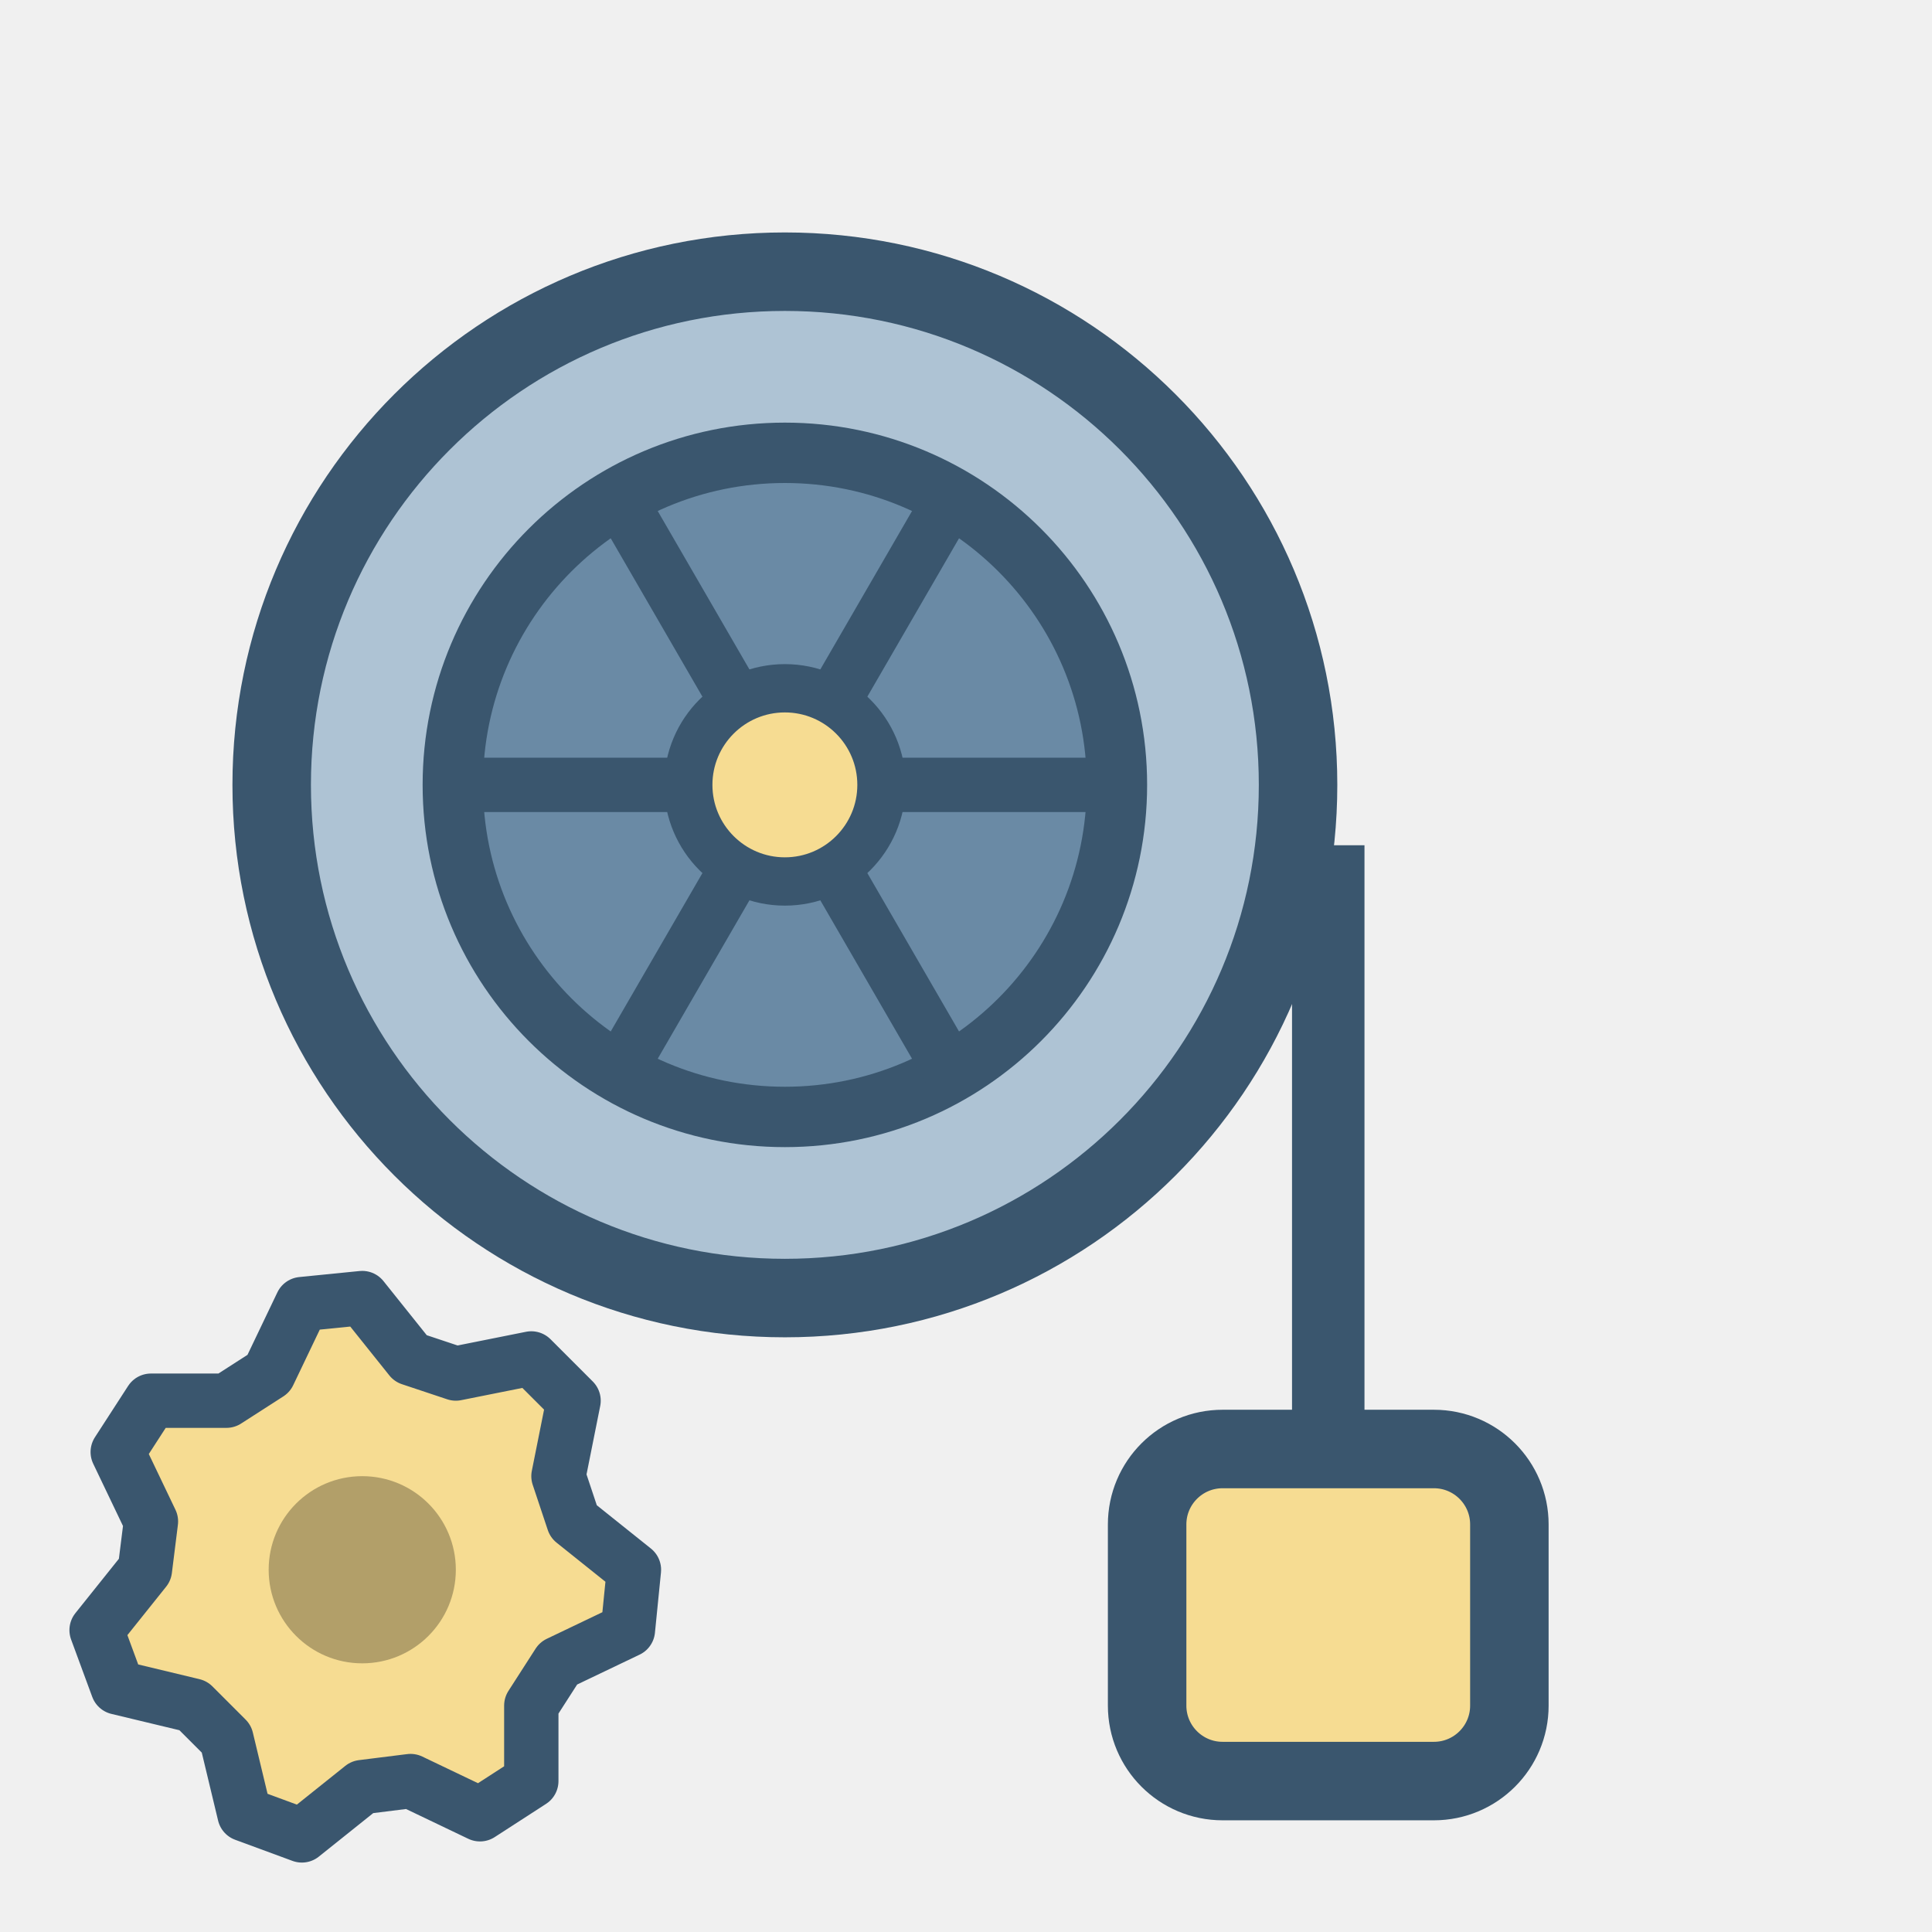
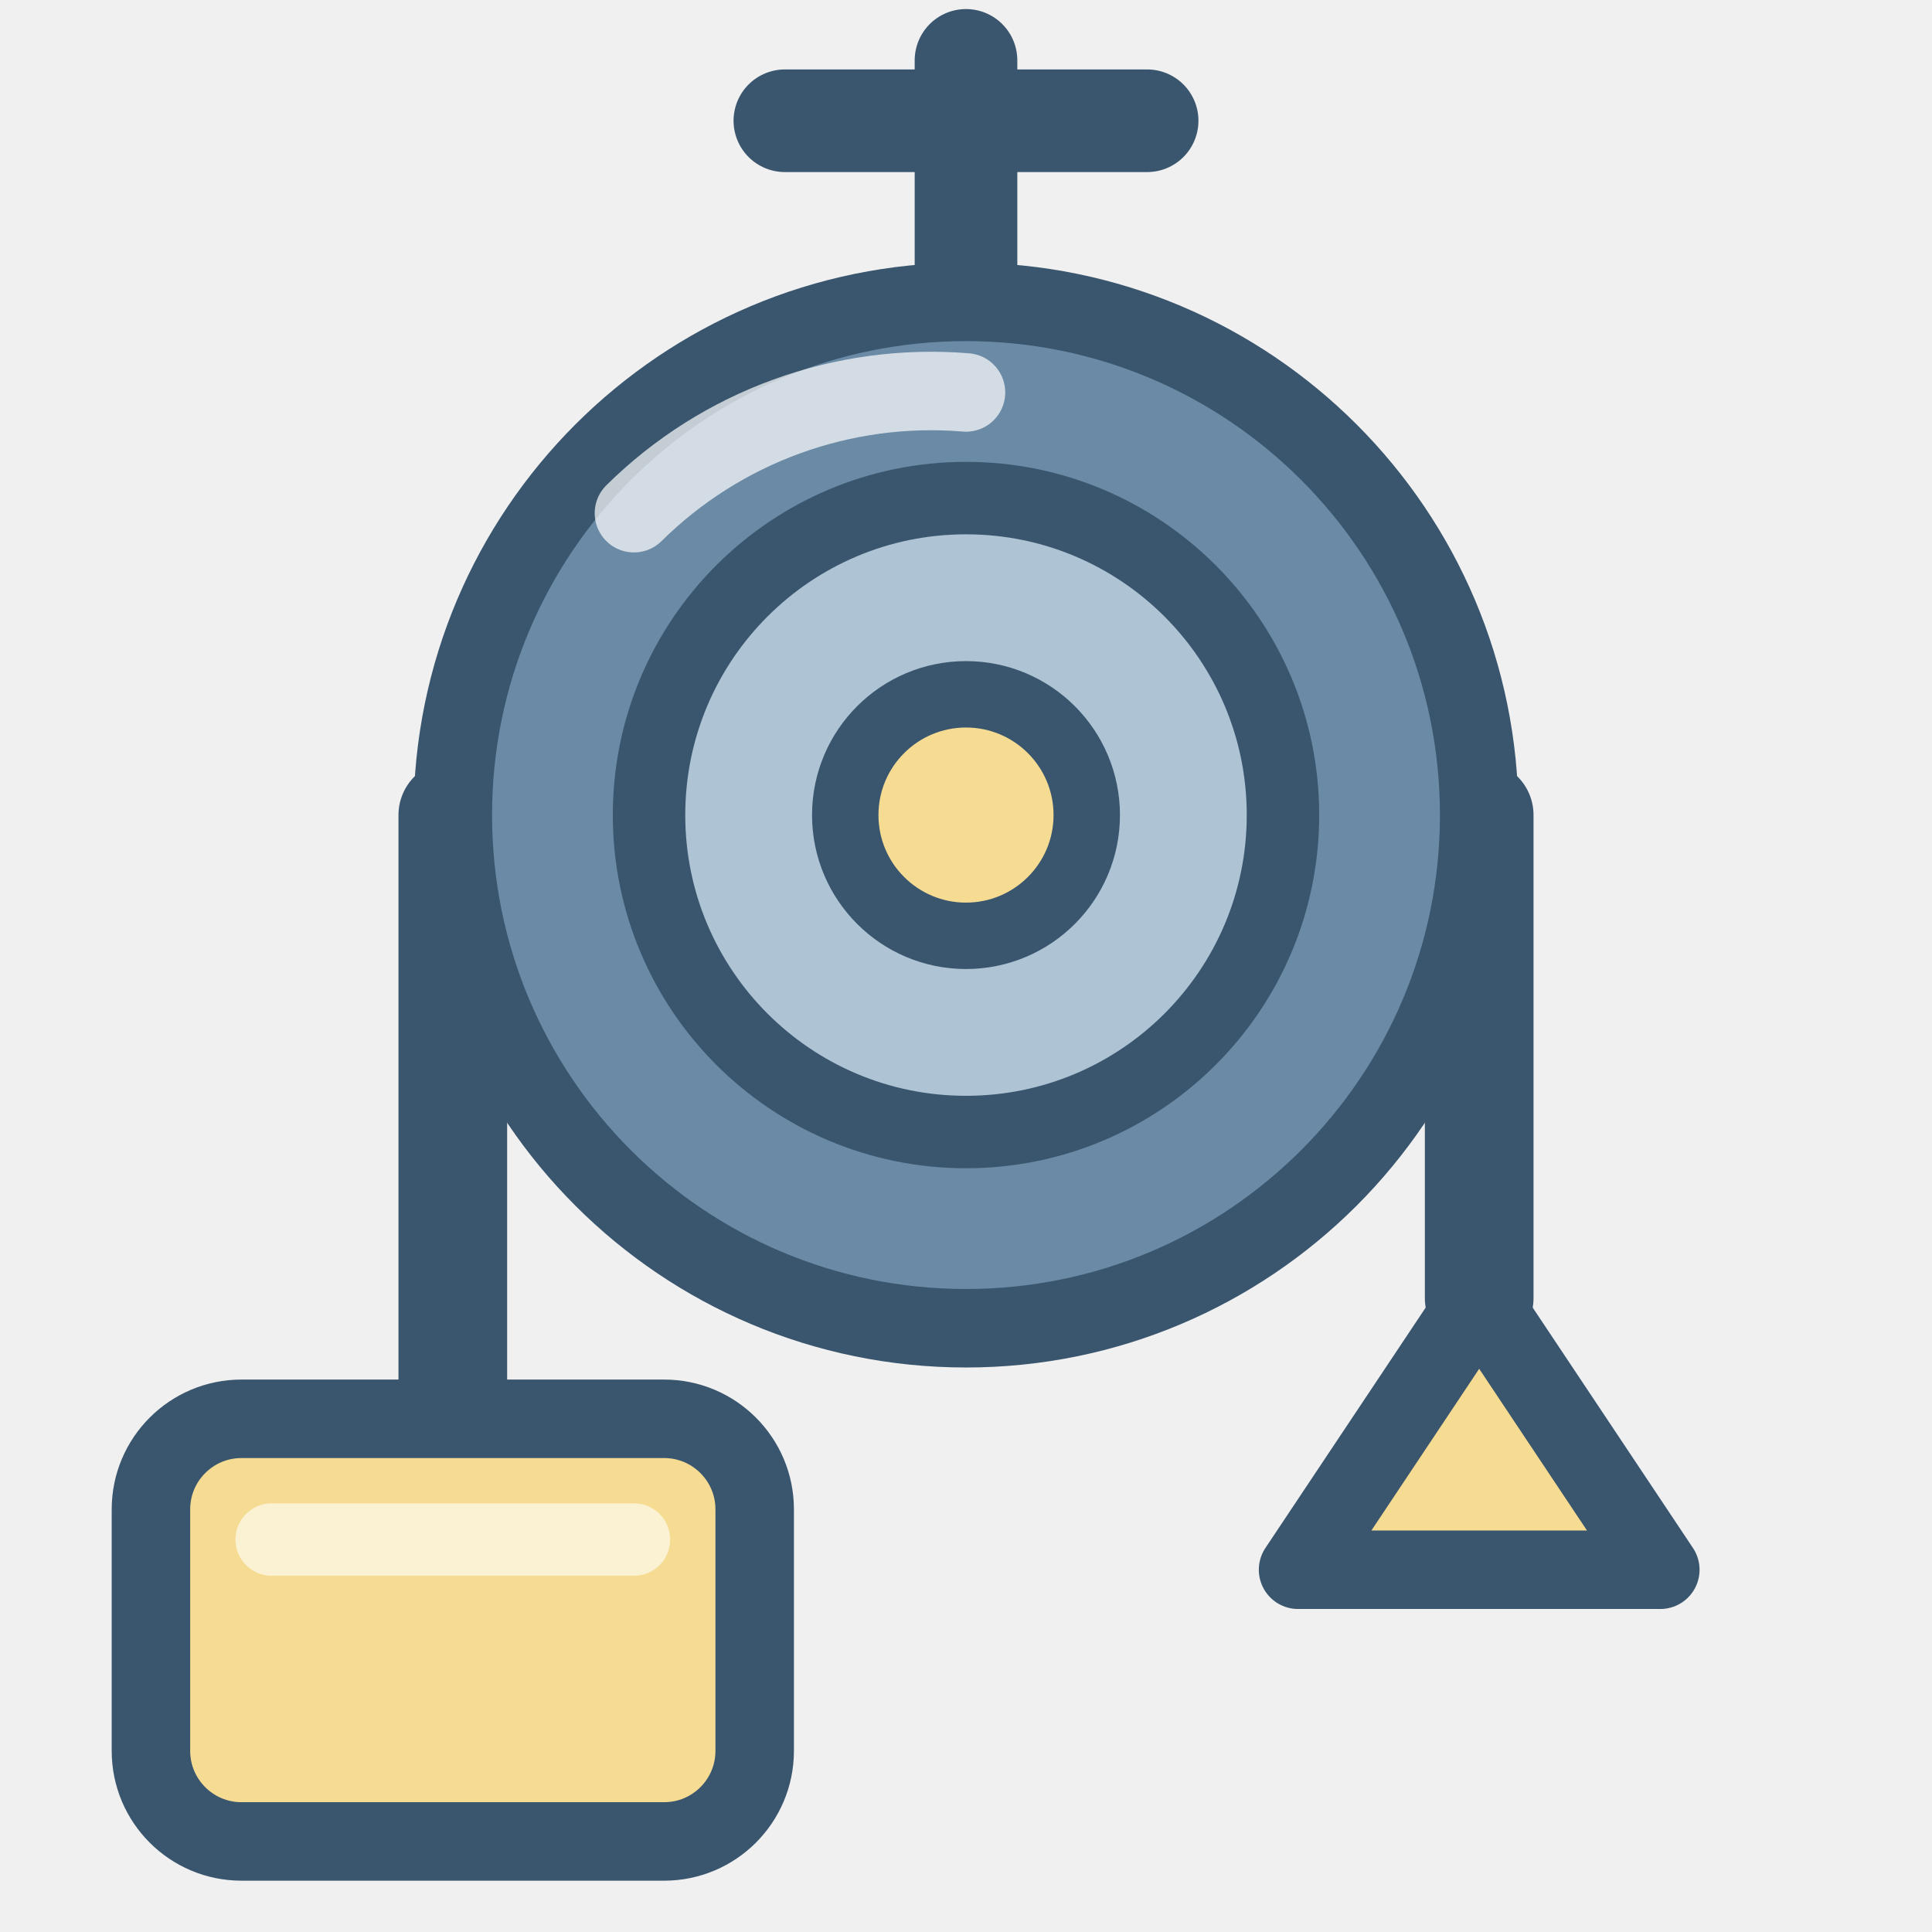
<svg xmlns="http://www.w3.org/2000/svg" viewBox="0 0 64 64" width="64" height="64">
  <defs />
-   <path d="M44,28 V48" stroke="#3a566e" stroke-width="2.4" />
-   <rect x="38" y="48" width="12" height="11" rx="2.5" fill="#f6dc92" stroke="#3a566e" stroke-width="2.6" stroke-linejoin="round" stroke-linecap="round" />
-   <circle cx="26" cy="26" r="17" fill="#aec3d4" stroke="#3a566e" stroke-width="2.6" stroke-linejoin="round" stroke-linecap="round" />
-   <circle cx="26" cy="26" r="11" fill="#6a8aa5" stroke="#3a566e" stroke-width="2" />
-   <path d="M26,26 L37.0,26.0" stroke="#3a566e" stroke-width="1.8" />
-   <path d="M26,26 L31.5,35.5" stroke="#3a566e" stroke-width="1.8" />
-   <path d="M26,26 L20.5,35.5" stroke="#3a566e" stroke-width="1.8" />
-   <path d="M26,26 L15.0,26.0" stroke="#3a566e" stroke-width="1.8" />
-   <path d="M26,26 L20.5,16.5" stroke="#3a566e" stroke-width="1.8" />
-   <path d="M26,26 L31.5,16.5" stroke="#3a566e" stroke-width="1.8" />
-   <circle cx="26" cy="26" r="3.2" fill="#f6dc92" stroke="#3a566e" stroke-width="1.6" />
-   <path d="M43,26 A17,17 0 0 1 26,43" fill="none" stroke="#3a566e" stroke-width="2.4" />
-   <path d="M21.0,52.0 L20.8,54.0 L18.5,55.1 L17.6,56.5 L17.6,59.0 L15.9,60.1 L13.6,59.0 L12.0,59.2 L10.0,60.8 L8.1,60.1 L7.5,57.6 L6.4,56.5 L3.9,55.9 L3.2,54.0 L4.8,52.0 L5.0,50.4 L3.9,48.1 L5.0,46.4 L7.5,46.4 L8.9,45.5 L10.0,43.2 L12.0,43.0 L13.6,45.0 L15.1,45.5 L17.6,45.0 L19.0,46.4 L18.5,48.9 L19.0,50.4Z" fill="#f6dc92" stroke="#3a566e" stroke-width="1.8" stroke-linejoin="round" />
-   <circle cx="12" cy="52" r="3.1" fill="rgba(0,0,0,.28)" />
+   <path d="M32,2 V10" stroke="#3a566e" stroke-width="3.4" stroke-linecap="round" />
+   <path d="M26,4 H38" stroke="#3a566e" stroke-width="3.4" stroke-linecap="round" />
+   <path d="M15,27 V47 M49,27 V43" stroke="#3a566e" stroke-width="3.6" stroke-linecap="round" />
+   <circle cx="32" cy="27" r="17" fill="#6a8aa5" stroke="#3a566e" stroke-width="2.6" stroke-linejoin="round" stroke-linecap="round" />
+   <circle cx="32" cy="27" r="10.5" fill="#aec3d4" stroke="#3a566e" stroke-width="2.4" />
+   <circle cx="32" cy="27" r="4" fill="#f6dc92" stroke="#3a566e" stroke-width="2.2" />
+   <path d="M21,17 A14,14 0 0 1 32,13" fill="none" stroke="#fff" stroke-width="2.6" stroke-linecap="round" opacity=".7" />
+   <rect x="5" y="47" width="20" height="14" rx="3" fill="#f6dc92" stroke="#3a566e" stroke-width="2.6" stroke-linejoin="round" stroke-linecap="round" />
+   <path d="M9,51 H21" stroke="#fff" stroke-width="2.4" opacity=".6" stroke-linecap="round" />
+   <path d="M49,43 l-6,9 h12Z" fill="#f6dc92" stroke="#3a566e" stroke-width="2.6" stroke-linejoin="round" stroke-linecap="round" />
</svg>
